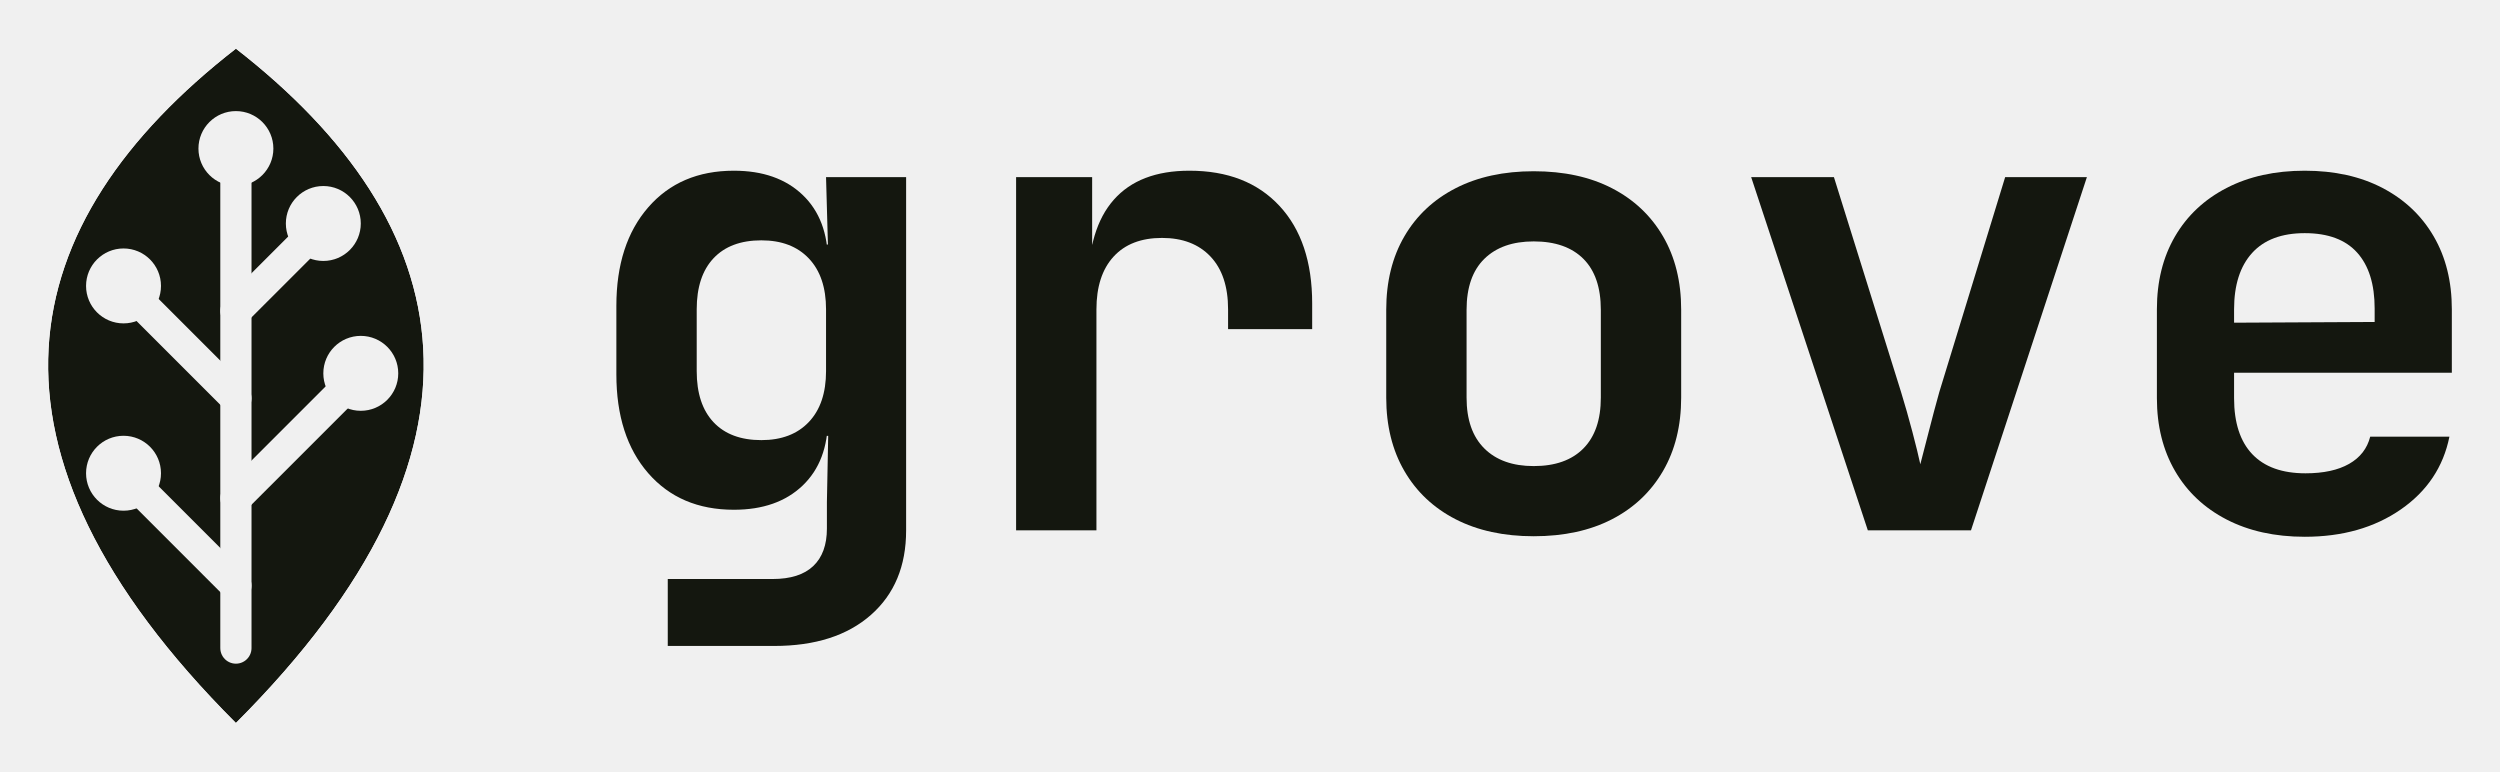
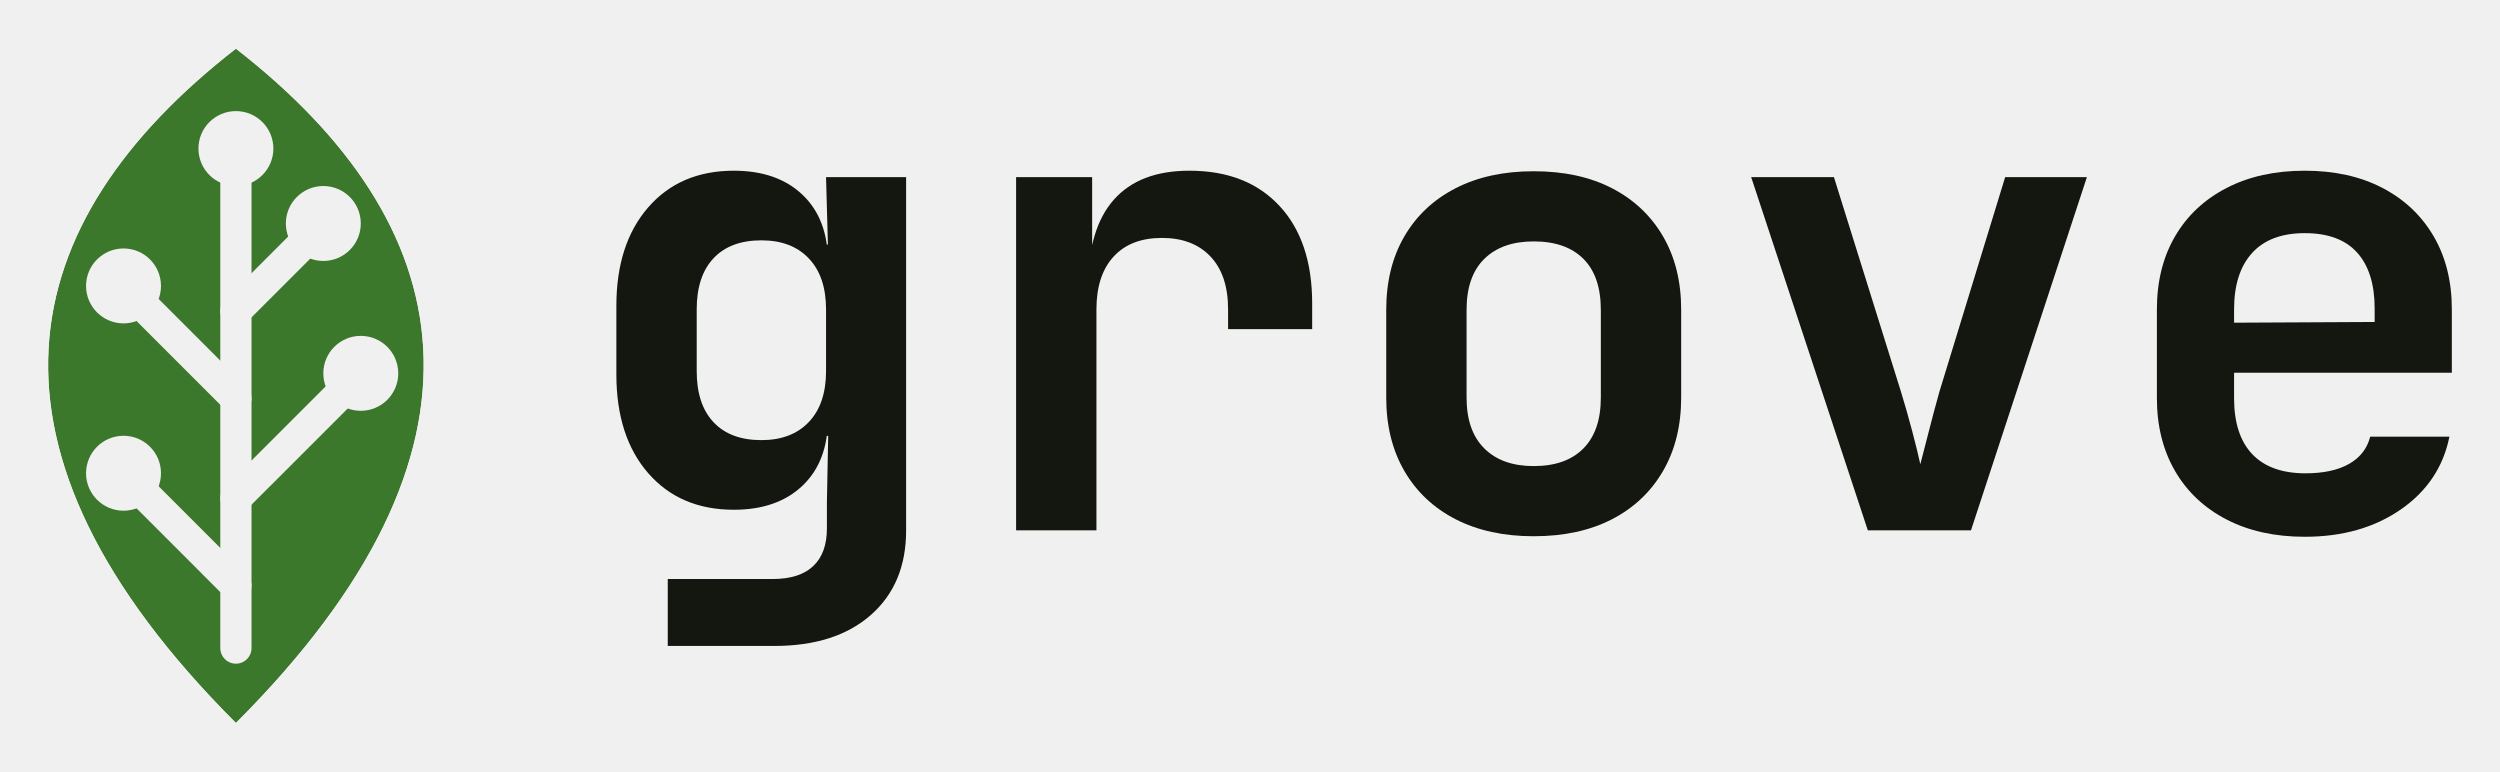
<svg xmlns="http://www.w3.org/2000/svg" width="311" height="96" viewBox="0 0 311.42 96.00" role="img" aria-labelledby="t">
  <defs>
    <path id="body" d="M60 6C96 34 104 70 60 114C16 70 24 34 60 6Z" />
    <g id="veins" fill="none" stroke="#000" stroke-width="5" stroke-linecap="round">
      <path d="M60 102V24" />
      <path d="M60 92L42 74" />
      <path d="M60 78L80 58" />
      <path d="M60 62L42 44" />
      <path d="M60 48L74 34" />
    </g>
    <g id="nodes" fill="#000">
      <circle cx="42" cy="74" r="6" />
      <circle cx="80" cy="58" r="6" />
      <circle cx="42" cy="44" r="6" />
      <circle cx="74" cy="34" r="6" />
      <circle cx="60" cy="22" r="6" />
    </g>
    <mask id="cut" maskUnits="userSpaceOnUse" x="0" y="0" width="120" height="120">
      <use href="#body" fill="#FFF" />
      <use href="#veins" />
      <use href="#nodes" />
    </mask>
  </defs>
  <g transform="translate(-17.28 1.33) scale(0.77778)">
-     <use href="#body" fill="#14170F" mask="url(#cut)" />
+     <use href="#body" fill="#3C782C" mask="url(#cut)" />
  </g>
  <g transform="translate(71.05 66.00) scale(0.08 -0.08)" fill="#14170F">
    <path d="M151.64 -180.0V-75.769H314.939Q356.939 -75.769 378.194 -55.599Q399.449 -35.429 399.449 2.816V44.15L401.449 147.075H373.504L401.034 173.775Q401.034 107.34 361.619 69.707Q322.204 32.075 254.619 32.075Q170.789 32.075 121.204 89.037Q71.619 146.0 71.619 242.925V349.565Q71.619 445.905 121.204 502.952Q170.789 560.0 254.619 560.0Q322.204 560.0 361.619 522.367Q401.034 484.735 401.034 418.3L373.504 445.0H401.034L398.109 550.0H522.796V-0.109Q522.796 -83.47 467.935 -131.735Q413.075 -180.0 317.449 -180.0ZM297.415 140.496Q344.64 140.496 371.374 168.768Q398.109 197.041 398.109 247.925V344.15Q398.109 395.034 371.374 423.307Q344.64 451.579 297.415 451.579Q249.19 451.579 222.956 423.722Q196.721 395.864 196.721 344.15V247.925Q196.721 196.211 222.956 168.353Q249.19 140.496 297.415 140.496Z" />
    <path d="M694.034 0.0V550.0H812.456V445.0H843.401L806.211 380.585Q806.211 469.585 846.173 514.793Q886.136 560.0 963.891 560.0Q1053.231 560.0 1104.146 505.207Q1155.061 450.415 1155.061 353.32V313.3H1024.109V344.15Q1024.109 397.449 996.704 426.392Q969.3 455.334 921.245 455.334Q872.435 455.334 845.785 426.184Q819.136 397.034 819.136 344.15V0.0Z" />
    <path d="M1500.0 -9.17Q1429.905 -9.17 1378.395 17.293Q1326.885 43.755 1298.63 92.425Q1270.374 141.095 1270.374 206.68V343.32Q1270.374 409.32 1298.63 457.782Q1326.885 506.245 1378.395 532.707Q1429.905 559.17 1500.0 559.17Q1570.68 559.17 1621.898 532.707Q1673.115 506.245 1701.37 457.782Q1729.626 409.32 1729.626 343.735V206.68Q1729.626 141.095 1701.37 92.425Q1673.115 43.755 1621.898 17.293Q1570.68 -9.17 1500.0 -9.17ZM1500.0 100.081Q1550.225 100.081 1577.374 127.523Q1604.524 154.966 1604.524 206.68V343.32Q1604.524 395.619 1577.374 422.769Q1550.225 449.919 1500.0 449.919Q1450.775 449.919 1423.126 422.769Q1395.476 395.619 1395.476 343.32V206.68Q1395.476 154.966 1423.126 127.523Q1450.775 100.081 1500.0 100.081Z" />
    <path d="M2020.279 0.0 1838.619 550.0H1967.476L2071.925 215.686Q2081.17 185.611 2089.585 153.649Q2098.0 121.686 2102.0 102.931Q2107.0 121.686 2115.122 153.649Q2123.245 185.611 2131.49 215.101L2234.109 550.0H2361.381L2180.891 0.0Z" />
    <path d="M2700.585 -10.0Q2630.905 -10.0 2578.895 16.878Q2526.885 43.755 2498.63 92.425Q2470.374 141.095 2470.374 205.85V344.15Q2470.374 409.32 2498.63 457.782Q2526.885 506.245 2578.895 533.122Q2630.905 560.0 2700.585 560.0Q2770.265 560.0 2821.69 533.122Q2873.115 506.245 2901.37 457.782Q2929.626 409.32 2929.626 344.15V245.395H2590.551V205.85Q2590.551 148.456 2618.87 118.636Q2647.19 88.816 2701.755 88.816Q2743.81 88.816 2769.667 103.513Q2795.524 118.211 2802.524 145.85H2925.87Q2911.605 75.095 2850.18 32.548Q2788.755 -10.0 2700.585 -10.0ZM2809.449 315.34V345.32Q2809.449 402.13 2782.215 432.449Q2754.98 462.769 2700.585 462.769Q2646.605 462.769 2618.578 431.864Q2590.551 400.959 2590.551 344.15V323.34L2818.204 324.51Z" />
  </g>
</svg>
